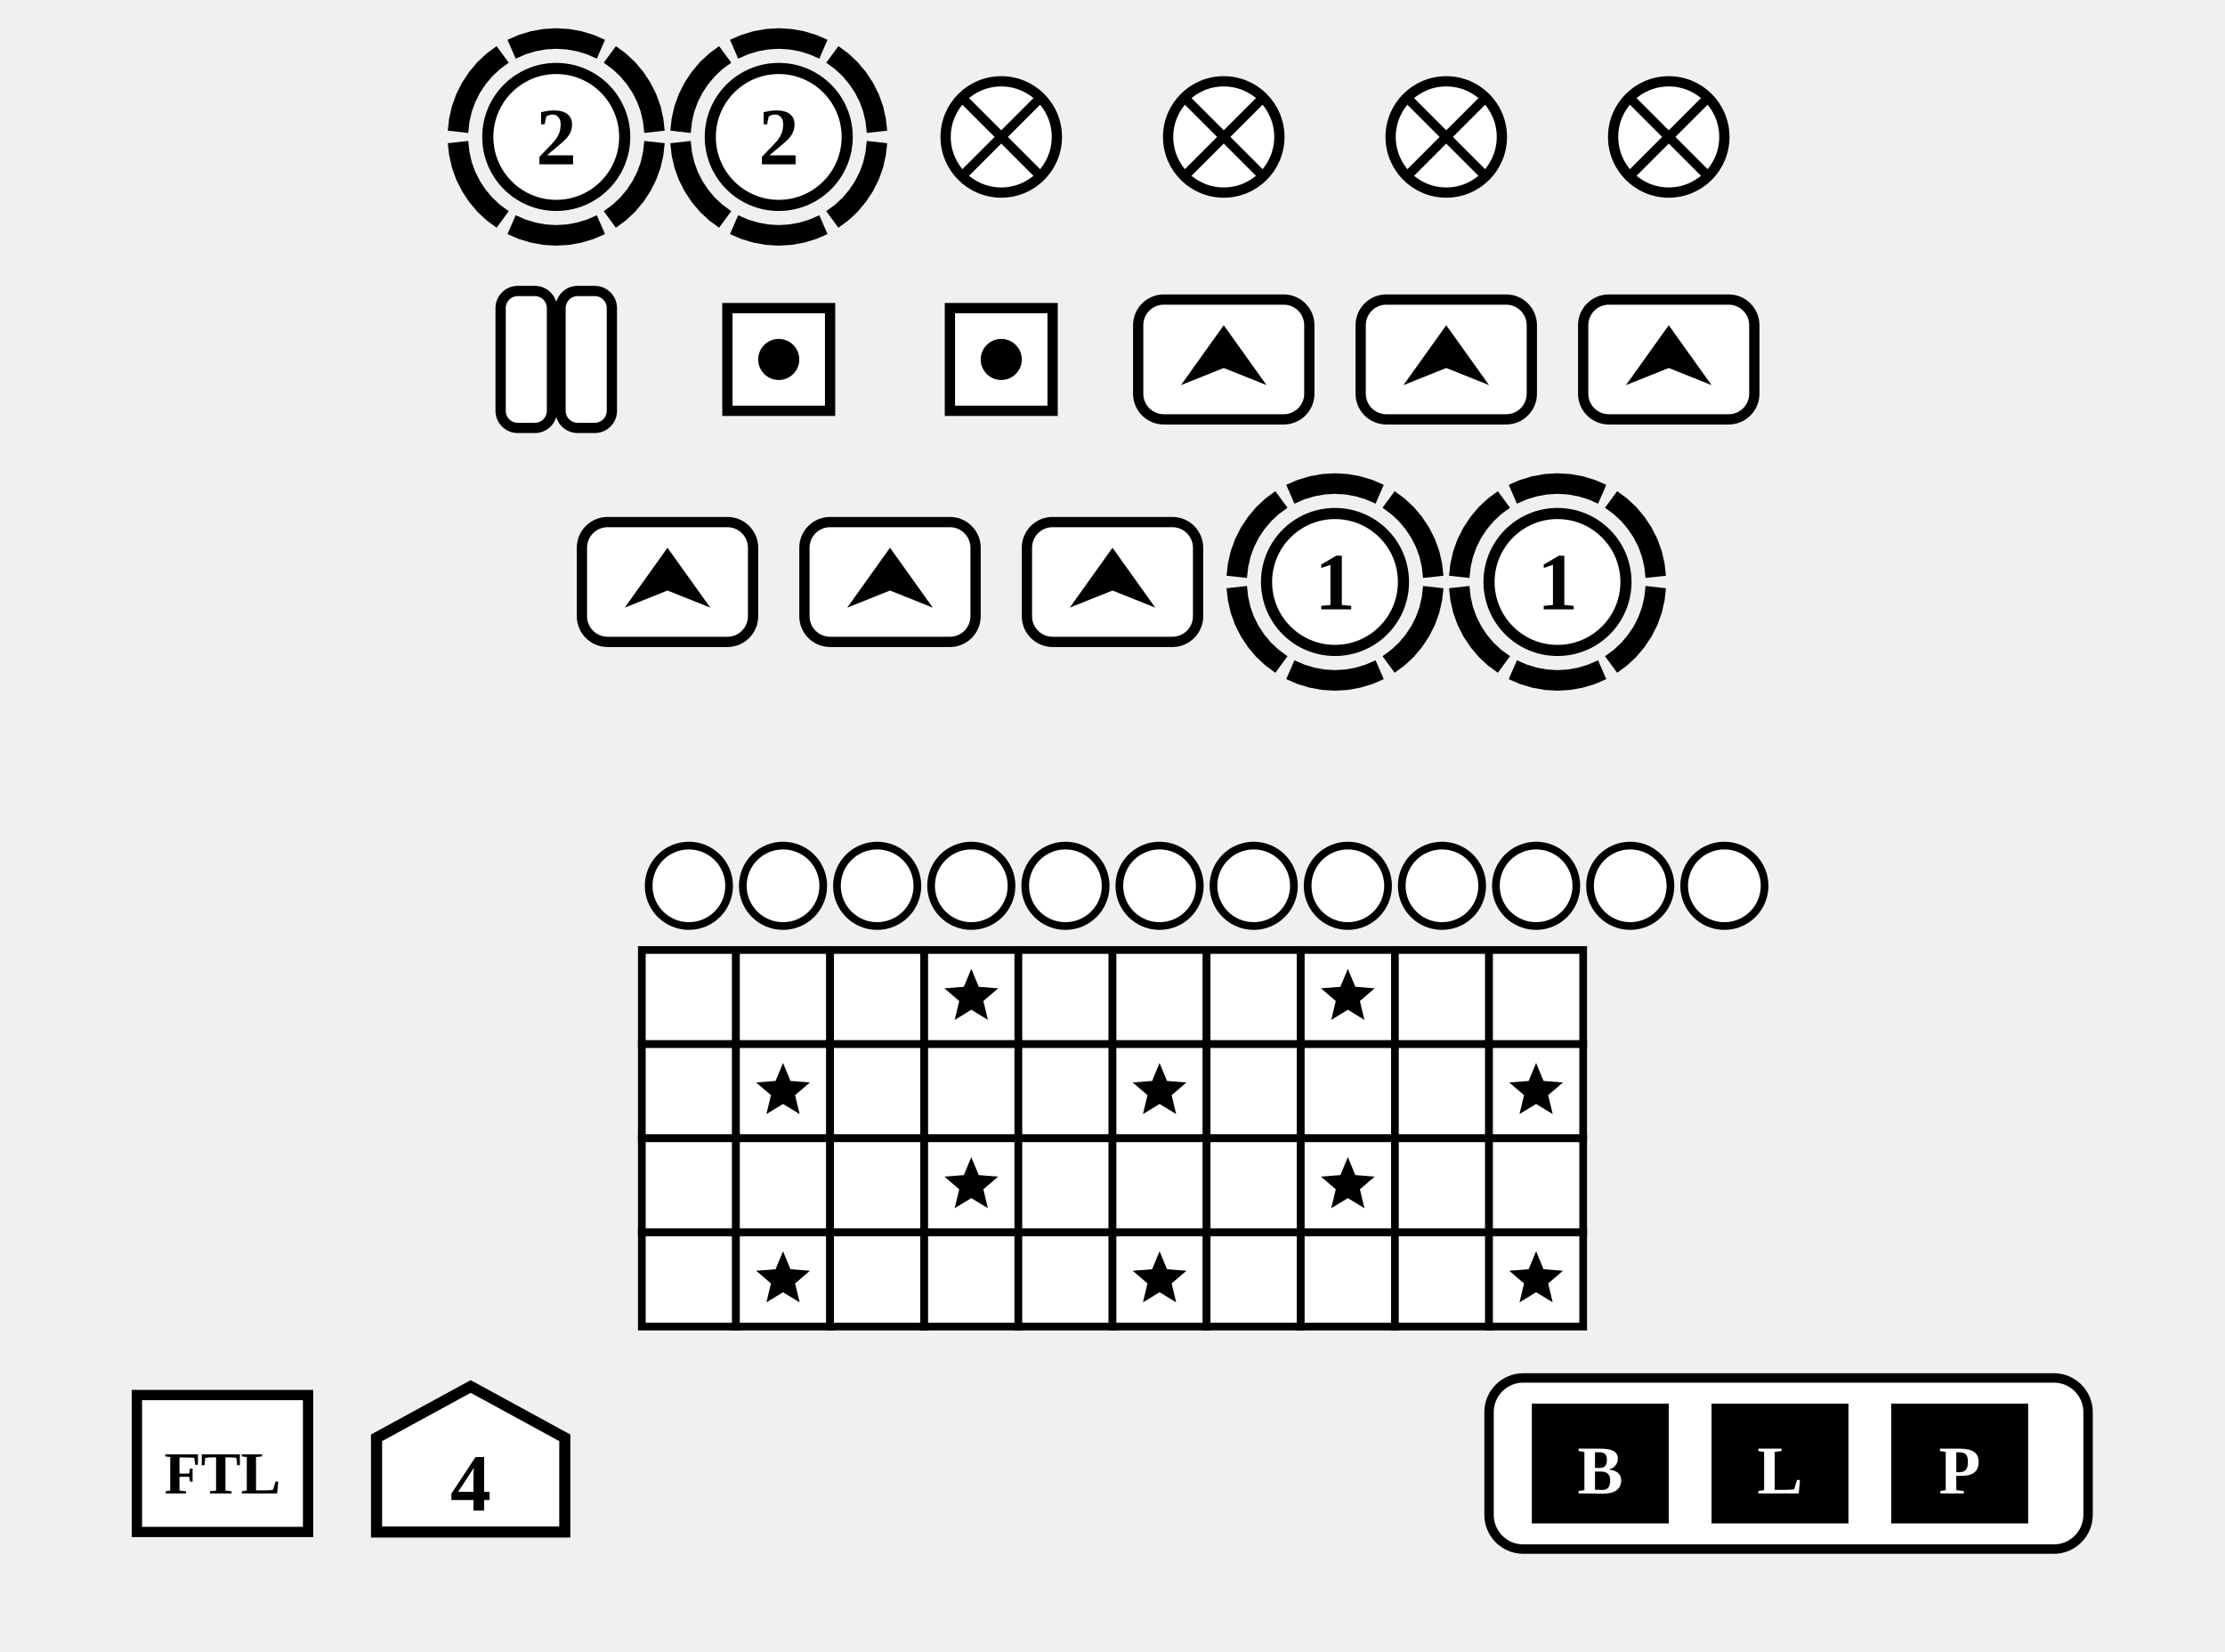
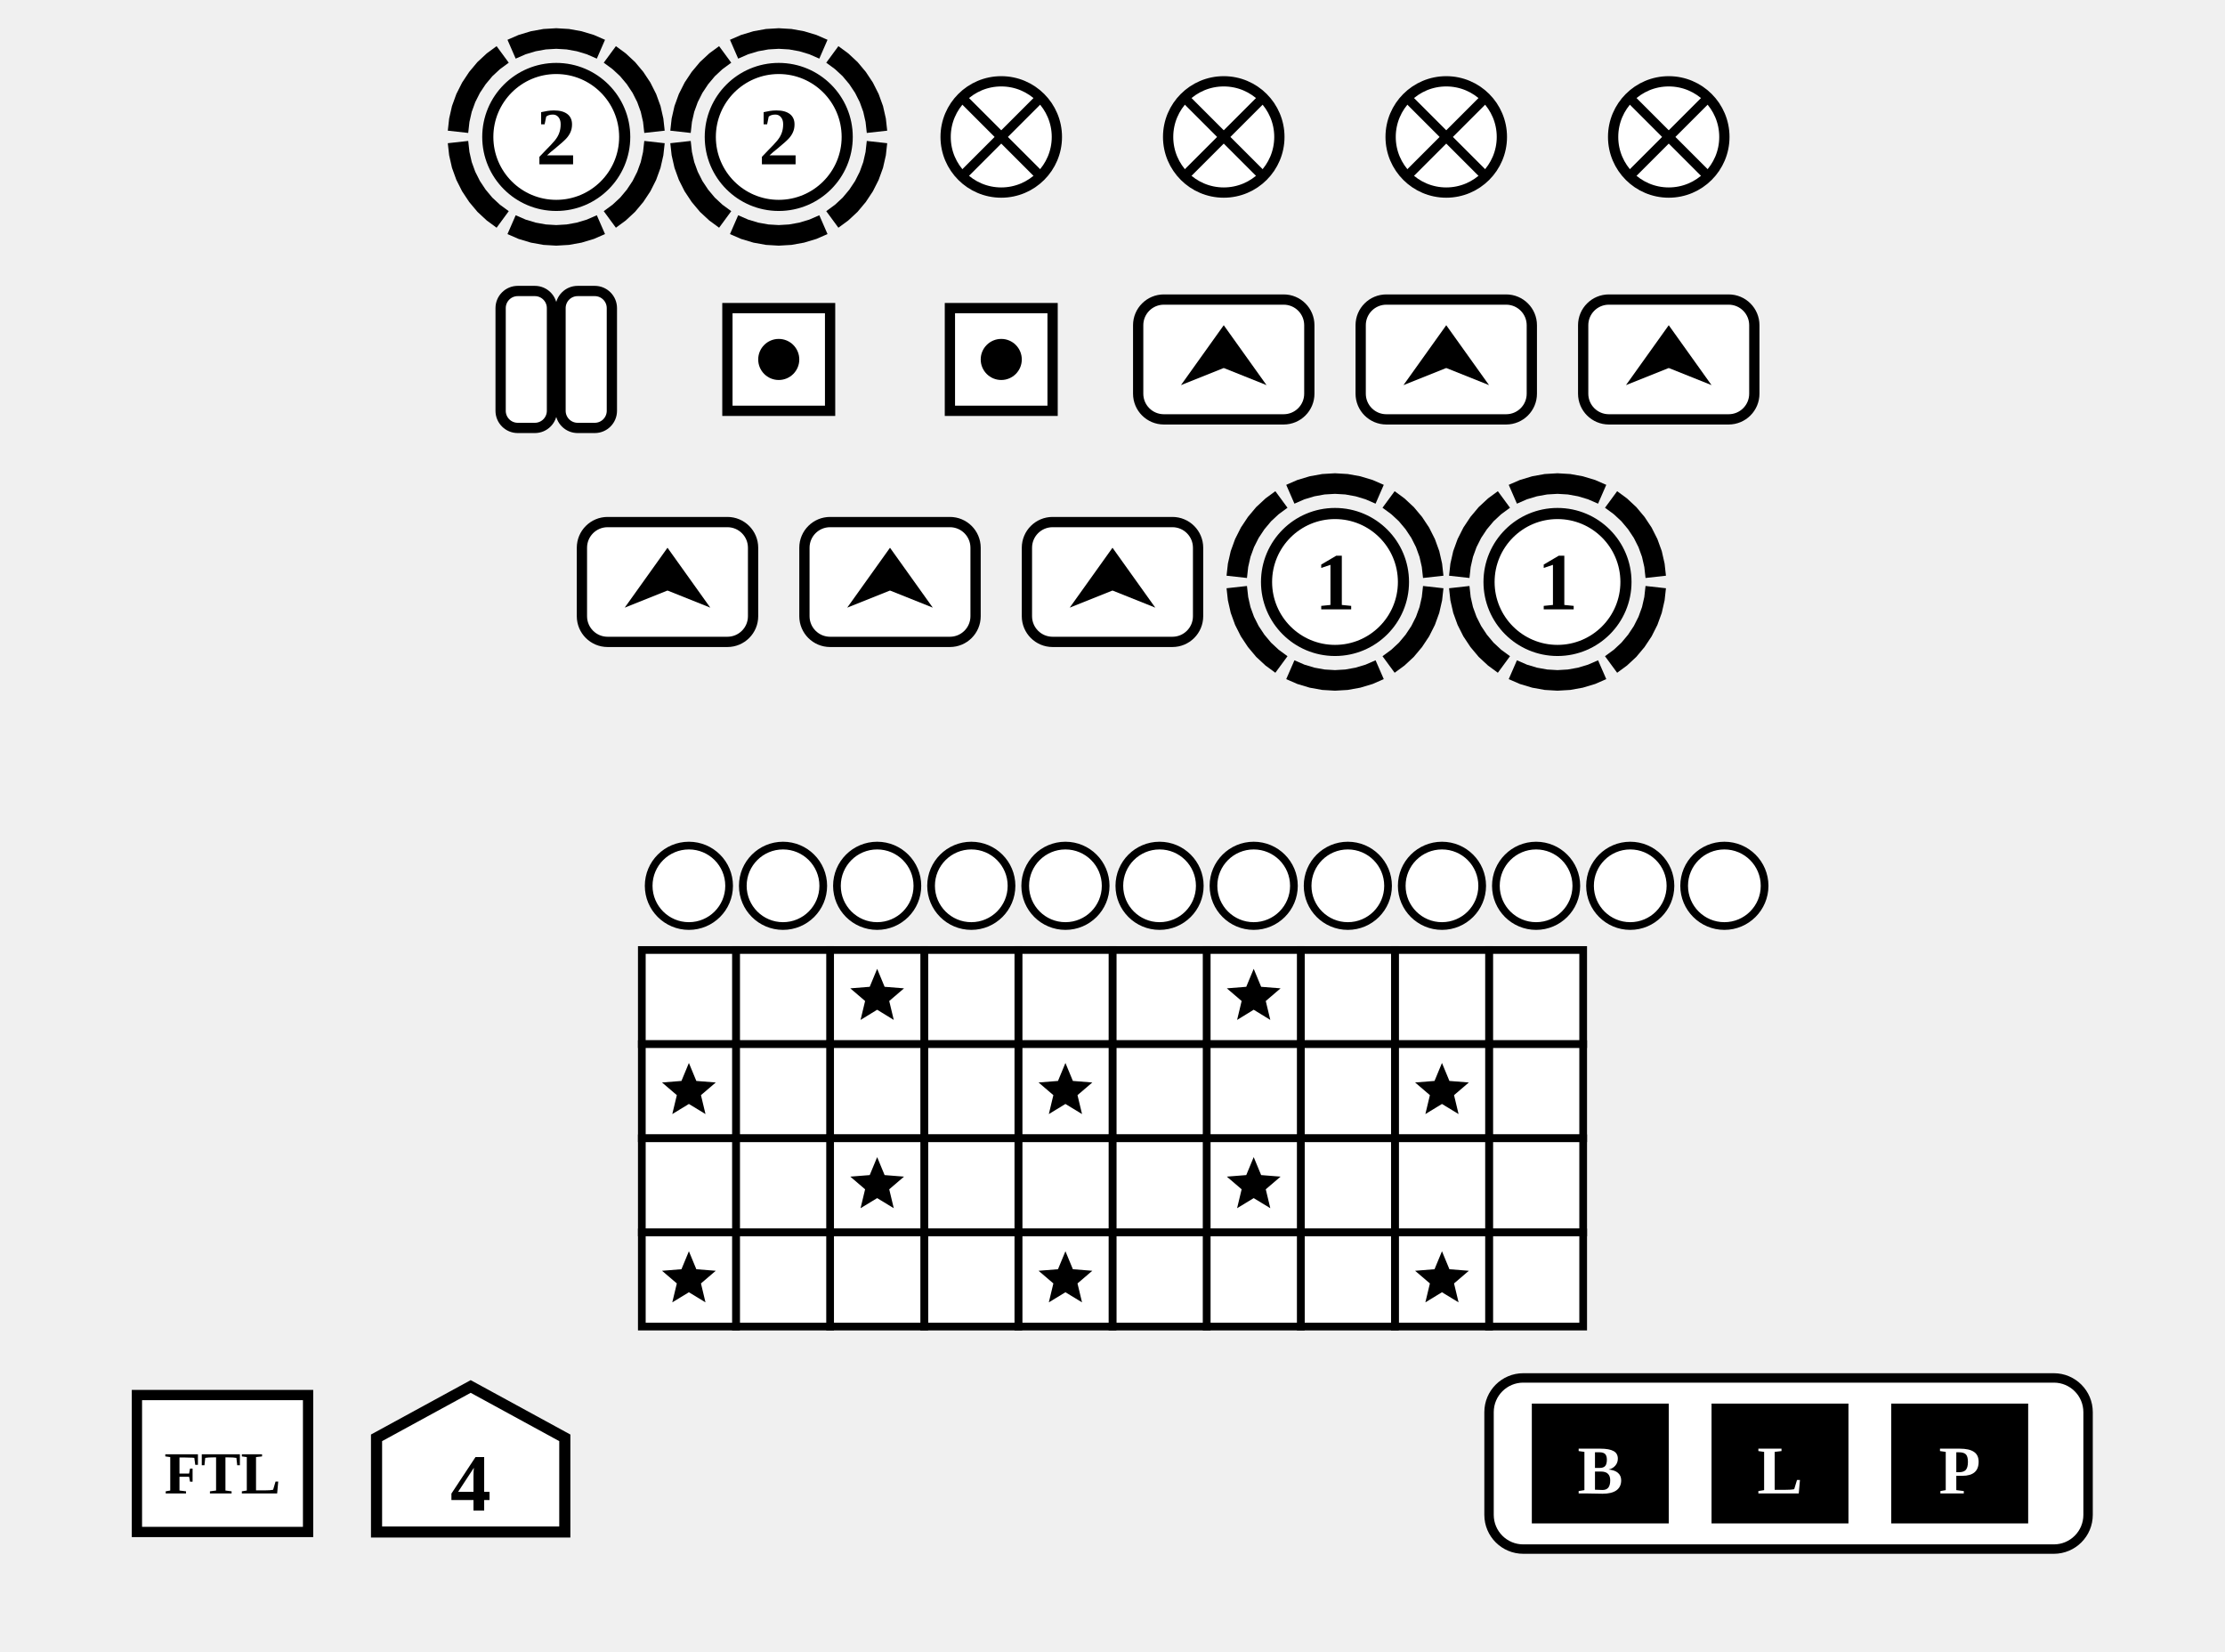
<svg xmlns="http://www.w3.org/2000/svg" viewBox="0 0 260 193" class="ssd">
  <circle cx="65" cy="16" r="8" fill="white" stroke="black" stroke-width="1.3" data-ref="system:s3" />
  <text x="65" y="19.2" font-size="9.5" text-anchor="middle" fill="black" font-weight="700" data-ref="system:s3">2</text>
  <path d="M59.78 5.75 L61.02 5.21 L62.32 4.82 L63.65 4.58 L65 4.5 L66.35 4.58 L67.68 4.82 L68.98 5.21 L70.22 5.75" fill="none" stroke="black" stroke-width="2.4" data-ref="system:s3" />
  <path d="M71.26 6.36 L72.35 7.16 L73.34 8.08 L74.21 9.12 L74.96 10.25 L75.57 11.46 L76.03 12.73 L76.33 14.05 L76.48 15.4" fill="none" stroke="black" stroke-width="2.4" data-ref="system:s3" />
  <path d="M76.48 16.6 L76.33 17.95 L76.03 19.27 L75.57 20.54 L74.96 21.75 L74.21 22.88 L73.34 23.92 L72.35 24.84 L71.26 25.64" fill="none" stroke="black" stroke-width="2.4" data-ref="system:s3" />
  <path d="M70.22 26.25 L68.98 26.79 L67.68 27.18 L66.35 27.42 L65 27.5 L63.65 27.42 L62.32 27.18 L61.02 26.79 L59.78 26.25" fill="none" stroke="black" stroke-width="2.4" data-ref="system:s3" />
  <path d="M58.74 25.64 L57.65 24.84 L56.66 23.92 L55.79 22.88 L55.04 21.75 L54.43 20.54 L53.97 19.27 L53.67 17.95 L53.52 16.6" fill="none" stroke="black" stroke-width="2.4" data-ref="system:s3" />
  <path d="M53.52 15.4 L53.67 14.05 L53.97 12.73 L54.43 11.46 L55.04 10.25 L55.79 9.12 L56.66 8.08 L57.65 7.16 L58.74 6.36" fill="none" stroke="black" stroke-width="2.4" data-ref="system:s3" />
  <circle cx="91" cy="16" r="8" fill="white" stroke="black" stroke-width="1.3" data-ref="system:s4" />
  <text x="91" y="19.2" font-size="9.5" text-anchor="middle" fill="black" font-weight="700" data-ref="system:s4">2</text>
  <path d="M85.78 5.75 L87.02 5.21 L88.32 4.82 L89.65 4.58 L91 4.5 L92.35 4.58 L93.68 4.82 L94.98 5.21 L96.22 5.75" fill="none" stroke="black" stroke-width="2.4" data-ref="system:s4" />
  <path d="M97.26 6.36 L98.35 7.16 L99.34 8.08 L100.21 9.12 L100.96 10.25 L101.57 11.46 L102.03 12.73 L102.33 14.05 L102.48 15.4" fill="none" stroke="black" stroke-width="2.4" data-ref="system:s4" />
  <path d="M102.48 16.6 L102.33 17.95 L102.03 19.27 L101.57 20.54 L100.96 21.75 L100.21 22.88 L99.34 23.92 L98.35 24.84 L97.26 25.64" fill="none" stroke="black" stroke-width="2.4" data-ref="system:s4" />
  <path d="M96.22 26.25 L94.98 26.79 L93.68 27.18 L92.35 27.42 L91 27.5 L89.65 27.42 L88.32 27.18 L87.02 26.79 L85.78 26.25" fill="none" stroke="black" stroke-width="2.4" data-ref="system:s4" />
  <path d="M84.74 25.64 L83.65 24.84 L82.66 23.92 L81.79 22.88 L81.04 21.75 L80.43 20.54 L79.97 19.27 L79.67 17.95 L79.52 16.6" fill="none" stroke="black" stroke-width="2.4" data-ref="system:s4" />
  <path d="M79.52 15.4 L79.67 14.05 L79.97 12.73 L80.43 11.46 L81.04 10.25 L81.79 9.12 L82.66 8.08 L83.65 7.16 L84.74 6.36" fill="none" stroke="black" stroke-width="2.4" data-ref="system:s4" />
  <circle cx="117" cy="16" r="6.5" fill="white" stroke="black" stroke-width="1.2" data-ref="system:s5" />
  <path d="M112.5 11.5 L121.5 20.5 M121.5 11.5 L112.5 20.5" fill="none" stroke="black" stroke-width="1.1" data-ref="system:s5" />
  <circle cx="143" cy="16" r="6.5" fill="white" stroke="black" stroke-width="1.2" data-ref="system:s6" />
  <path d="M138.5 11.5 L147.5 20.5 M147.5 11.5 L138.5 20.5" fill="none" stroke="black" stroke-width="1.1" data-ref="system:s6" />
  <circle cx="169" cy="16" r="6.5" fill="white" stroke="black" stroke-width="1.2" data-ref="system:s7" />
  <path d="M164.5 11.5 L173.5 20.5 M173.5 11.5 L164.5 20.5" fill="none" stroke="black" stroke-width="1.1" data-ref="system:s7" />
  <circle cx="195" cy="16" r="6.5" fill="white" stroke="black" stroke-width="1.2" data-ref="system:s8" />
  <path d="M190.5 11.5 L199.5 20.5 M199.5 11.5 L190.5 20.5" fill="none" stroke="black" stroke-width="1.1" data-ref="system:s8" />
  <rect x="58.5" y="34" width="6" height="16" rx="2" fill="white" stroke="black" stroke-width="1.2" data-ref="system:s9" />
  <rect x="65.5" y="34" width="6" height="16" rx="2" fill="white" stroke="black" stroke-width="1.2" data-ref="system:s9" />
  <rect x="85" y="36" width="12" height="12" fill="white" stroke="black" stroke-width="1.2" data-ref="system:s10" />
  <circle cx="91" cy="42" r="2.4" fill="black" stroke="none" stroke-width="0" data-ref="system:s10" />
  <rect x="111" y="36" width="12" height="12" fill="white" stroke="black" stroke-width="1.2" data-ref="system:s11" />
  <circle cx="117" cy="42" r="2.4" fill="black" stroke="none" stroke-width="0" data-ref="system:s11" />
  <rect x="133" y="35" width="20" height="14" rx="3" fill="white" stroke="black" stroke-width="1.2" data-ref="system:s12" />
  <path d="M138 45 L143 38 L148 45 L143 43 Z" fill="black" stroke="none" stroke-width="0" data-ref="system:s12" />
  <rect x="159" y="35" width="20" height="14" rx="3" fill="white" stroke="black" stroke-width="1.2" data-ref="system:s13" />
  <path d="M164 45 L169 38 L174 45 L169 43 Z" fill="black" stroke="none" stroke-width="0" data-ref="system:s13" />
  <rect x="185" y="35" width="20" height="14" rx="3" fill="white" stroke="black" stroke-width="1.2" data-ref="system:s14" />
  <path d="M190 45 L195 38 L200 45 L195 43 Z" fill="black" stroke="none" stroke-width="0" data-ref="system:s14" />
  <rect x="68" y="61" width="20" height="14" rx="3" fill="white" stroke="black" stroke-width="1.2" data-ref="system:s15" />
  <path d="M73 71 L78 64 L83 71 L78 69 Z" fill="black" stroke="none" stroke-width="0" data-ref="system:s15" />
  <rect x="94" y="61" width="20" height="14" rx="3" fill="white" stroke="black" stroke-width="1.2" data-ref="system:s16" />
  <path d="M99 71 L104 64 L109 71 L104 69 Z" fill="black" stroke="none" stroke-width="0" data-ref="system:s16" />
  <rect x="120" y="61" width="20" height="14" rx="3" fill="white" stroke="black" stroke-width="1.2" data-ref="system:s17" />
  <path d="M125 71 L130 64 L135 71 L130 69 Z" fill="black" stroke="none" stroke-width="0" data-ref="system:s17" />
  <circle cx="156" cy="68" r="8" fill="white" stroke="black" stroke-width="1.3" data-ref="system:s1" />
  <text x="156" y="71.2" font-size="9.5" text-anchor="middle" fill="black" font-weight="700" data-ref="system:s1">1</text>
  <path d="M150.78 57.75 L152.02 57.21 L153.32 56.82 L154.65 56.58 L156 56.5 L157.35 56.58 L158.68 56.82 L159.98 57.21 L161.22 57.75" fill="none" stroke="black" stroke-width="2.4" data-ref="system:s1" />
  <path d="M162.26 58.36 L163.35 59.16 L164.34 60.08 L165.21 61.12 L165.96 62.25 L166.57 63.46 L167.03 64.73 L167.33 66.05 L167.48 67.4" fill="none" stroke="black" stroke-width="2.4" data-ref="system:s1" />
  <path d="M167.48 68.6 L167.33 69.95 L167.03 71.27 L166.57 72.54 L165.96 73.75 L165.21 74.88 L164.34 75.92 L163.35 76.84 L162.26 77.64" fill="none" stroke="black" stroke-width="2.4" data-ref="system:s1" />
  <path d="M161.22 78.25 L159.98 78.79 L158.68 79.18 L157.35 79.42 L156 79.5 L154.65 79.42 L153.32 79.18 L152.02 78.79 L150.78 78.25" fill="none" stroke="black" stroke-width="2.4" data-ref="system:s1" />
  <path d="M149.74 77.64 L148.65 76.84 L147.66 75.92 L146.79 74.88 L146.04 73.75 L145.43 72.54 L144.97 71.27 L144.67 69.95 L144.52 68.6" fill="none" stroke="black" stroke-width="2.4" data-ref="system:s1" />
  <path d="M144.52 67.4 L144.67 66.05 L144.97 64.73 L145.43 63.46 L146.04 62.25 L146.79 61.12 L147.66 60.08 L148.65 59.16 L149.74 58.36" fill="none" stroke="black" stroke-width="2.4" data-ref="system:s1" />
  <circle cx="182" cy="68" r="8" fill="white" stroke="black" stroke-width="1.3" data-ref="system:s2" />
  <text x="182" y="71.2" font-size="9.5" text-anchor="middle" fill="black" font-weight="700" data-ref="system:s2">1</text>
  <path d="M176.78 57.75 L178.02 57.21 L179.32 56.82 L180.65 56.58 L182 56.5 L183.35 56.58 L184.68 56.82 L185.98 57.21 L187.22 57.75" fill="none" stroke="black" stroke-width="2.4" data-ref="system:s2" />
  <path d="M188.26 58.36 L189.35 59.16 L190.34 60.08 L191.21 61.12 L191.96 62.25 L192.57 63.46 L193.03 64.73 L193.33 66.05 L193.48 67.4" fill="none" stroke="black" stroke-width="2.4" data-ref="system:s2" />
  <path d="M193.48 68.6 L193.33 69.95 L193.03 71.27 L192.57 72.54 L191.96 73.75 L191.21 74.88 L190.34 75.92 L189.35 76.84 L188.26 77.64" fill="none" stroke="black" stroke-width="2.4" data-ref="system:s2" />
  <path d="M187.22 78.25 L185.98 78.79 L184.68 79.18 L183.35 79.42 L182 79.5 L180.65 79.42 L179.32 79.18 L178.02 78.79 L176.78 78.25" fill="none" stroke="black" stroke-width="2.4" data-ref="system:s2" />
  <path d="M175.74 77.64 L174.65 76.84 L173.66 75.92 L172.79 74.88 L172.04 73.75 L171.43 72.54 L170.97 71.27 L170.67 69.95 L170.52 68.6" fill="none" stroke="black" stroke-width="2.4" data-ref="system:s2" />
  <path d="M170.52 67.4 L170.67 66.05 L170.97 64.73 L171.43 63.46 L172.04 62.25 L172.79 61.12 L173.66 60.08 L174.65 59.16 L175.74 58.36" fill="none" stroke="black" stroke-width="2.4" data-ref="system:s2" />
-   <circle cx="80.5" cy="103.5" r="4.7" fill="white" stroke="black" stroke-width="0.9" data-ref="armour:1" />
-   <circle cx="91.5" cy="103.5" r="4.7" fill="white" stroke="black" stroke-width="0.9" data-ref="armour:2" />
-   <circle cx="102.5" cy="103.5" r="4.7" fill="white" stroke="black" stroke-width="0.9" data-ref="armour:3" />
-   <circle cx="113.5" cy="103.5" r="4.7" fill="white" stroke="black" stroke-width="0.9" data-ref="armour:4" />
-   <circle cx="124.5" cy="103.5" r="4.7" fill="white" stroke="black" stroke-width="0.9" data-ref="armour:5" />
-   <circle cx="135.5" cy="103.5" r="4.7" fill="white" stroke="black" stroke-width="0.9" data-ref="armour:6" />
-   <circle cx="146.5" cy="103.5" r="4.7" fill="white" stroke="black" stroke-width="0.9" data-ref="armour:7" />
-   <circle cx="157.5" cy="103.5" r="4.7" fill="white" stroke="black" stroke-width="0.9" data-ref="armour:8" />
-   <circle cx="168.5" cy="103.5" r="4.7" fill="white" stroke="black" stroke-width="0.9" data-ref="armour:9" />
-   <circle cx="179.5" cy="103.5" r="4.7" fill="white" stroke="black" stroke-width="0.9" data-ref="armour:10" />
-   <circle cx="190.5" cy="103.5" r="4.7" fill="white" stroke="black" stroke-width="0.9" data-ref="armour:11" />
-   <circle cx="201.5" cy="103.5" r="4.7" fill="white" stroke="black" stroke-width="0.9" data-ref="armour:12" />
-   <rect x="75" y="111" width="11" height="11" fill="white" stroke="black" stroke-width="0.9" data-ref="hull:1" />
-   <rect x="86" y="111" width="11" height="11" fill="white" stroke="black" stroke-width="0.9" data-ref="hull:2" />
-   <rect x="97" y="111" width="11" height="11" fill="white" stroke="black" stroke-width="0.9" data-ref="hull:3" />
-   <rect x="108" y="111" width="11" height="11" fill="white" stroke="black" stroke-width="0.9" data-ref="hull:4" />
-   <path d="M113.5 113.2L114.37 115.3L116.64 115.48L114.91 116.96L115.44 119.17L113.5 117.98L111.56 119.17L112.09 116.96L110.36 115.48L112.63 115.3Z" fill="black" stroke="none" stroke-width="0" />
-   <rect x="119" y="111" width="11" height="11" fill="white" stroke="black" stroke-width="0.9" data-ref="hull:5" />
-   <rect x="130" y="111" width="11" height="11" fill="white" stroke="black" stroke-width="0.9" data-ref="hull:6" />
-   <rect x="141" y="111" width="11" height="11" fill="white" stroke="black" stroke-width="0.9" data-ref="hull:7" />
-   <rect x="152" y="111" width="11" height="11" fill="white" stroke="black" stroke-width="0.9" data-ref="hull:8" />
-   <path d="M157.5 113.2L158.37 115.3L160.64 115.48L158.91 116.96L159.44 119.17L157.5 117.98L155.56 119.17L156.09 116.96L154.36 115.48L156.63 115.3Z" fill="black" stroke="none" stroke-width="0" />
-   <rect x="163" y="111" width="11" height="11" fill="white" stroke="black" stroke-width="0.9" data-ref="hull:9" />
-   <rect x="174" y="111" width="11" height="11" fill="white" stroke="black" stroke-width="0.9" data-ref="hull:10" />
-   <rect x="75" y="122" width="11" height="11" fill="white" stroke="black" stroke-width="0.9" data-ref="hull:11" />
-   <rect x="86" y="122" width="11" height="11" fill="white" stroke="black" stroke-width="0.9" data-ref="hull:12" />
-   <path d="M91.5 124.2L92.37 126.3L94.64 126.48L92.91 127.96L93.44 130.17L91.5 128.99L89.56 130.17L90.09 127.96L88.36 126.48L90.63 126.3Z" fill="black" stroke="none" stroke-width="0" />
-   <rect x="97" y="122" width="11" height="11" fill="white" stroke="black" stroke-width="0.9" data-ref="hull:13" />
-   <rect x="108" y="122" width="11" height="11" fill="white" stroke="black" stroke-width="0.9" data-ref="hull:14" />
-   <rect x="119" y="122" width="11" height="11" fill="white" stroke="black" stroke-width="0.9" data-ref="hull:15" />
-   <rect x="130" y="122" width="11" height="11" fill="white" stroke="black" stroke-width="0.9" data-ref="hull:16" />
-   <path d="M135.5 124.2L136.37 126.3L138.64 126.48L136.91 127.96L137.44 130.17L135.5 128.99L133.56 130.17L134.09 127.96L132.36 126.48L134.63 126.3Z" fill="black" stroke="none" stroke-width="0" />
-   <rect x="141" y="122" width="11" height="11" fill="white" stroke="black" stroke-width="0.9" data-ref="hull:17" />
-   <rect x="152" y="122" width="11" height="11" fill="white" stroke="black" stroke-width="0.9" data-ref="hull:18" />
-   <rect x="163" y="122" width="11" height="11" fill="white" stroke="black" stroke-width="0.9" data-ref="hull:19" />
-   <rect x="174" y="122" width="11" height="11" fill="white" stroke="black" stroke-width="0.9" data-ref="hull:20" />
-   <path d="M179.5 124.2L180.37 126.3L182.64 126.48L180.91 127.96L181.44 130.17L179.5 128.99L177.56 130.17L178.09 127.96L176.36 126.48L178.63 126.3Z" fill="black" stroke="none" stroke-width="0" />
-   <rect x="75" y="133" width="11" height="11" fill="white" stroke="black" stroke-width="0.9" data-ref="hull:21" />
-   <rect x="86" y="133" width="11" height="11" fill="white" stroke="black" stroke-width="0.9" data-ref="hull:22" />
-   <rect x="97" y="133" width="11" height="11" fill="white" stroke="black" stroke-width="0.9" data-ref="hull:23" />
-   <rect x="108" y="133" width="11" height="11" fill="white" stroke="black" stroke-width="0.9" data-ref="hull:24" />
-   <path d="M113.5 135.2L114.37 137.3L116.64 137.48L114.91 138.96L115.44 141.17L113.5 139.99L111.56 141.17L112.09 138.96L110.36 137.48L112.63 137.3Z" fill="black" stroke="none" stroke-width="0" />
-   <rect x="119" y="133" width="11" height="11" fill="white" stroke="black" stroke-width="0.9" data-ref="hull:25" />
-   <rect x="130" y="133" width="11" height="11" fill="white" stroke="black" stroke-width="0.9" data-ref="hull:26" />
-   <rect x="141" y="133" width="11" height="11" fill="white" stroke="black" stroke-width="0.9" data-ref="hull:27" />
-   <rect x="152" y="133" width="11" height="11" fill="white" stroke="black" stroke-width="0.9" data-ref="hull:28" />
-   <path d="M157.5 135.2L158.37 137.3L160.64 137.48L158.91 138.96L159.44 141.17L157.5 139.99L155.56 141.17L156.09 138.96L154.36 137.48L156.63 137.3Z" fill="black" stroke="none" stroke-width="0" />
-   <rect x="163" y="133" width="11" height="11" fill="white" stroke="black" stroke-width="0.9" data-ref="hull:29" />
-   <rect x="174" y="133" width="11" height="11" fill="white" stroke="black" stroke-width="0.9" data-ref="hull:30" />
-   <rect x="75" y="144" width="11" height="11" fill="white" stroke="black" stroke-width="0.9" data-ref="hull:31" />
-   <rect x="86" y="144" width="11" height="11" fill="white" stroke="black" stroke-width="0.9" data-ref="hull:32" />
-   <path d="M91.5 146.2L92.37 148.3L94.64 148.48L92.91 149.96L93.44 152.17L91.5 150.99L89.56 152.17L90.09 149.96L88.36 148.48L90.63 148.3Z" fill="black" stroke="none" stroke-width="0" />
-   <rect x="97" y="144" width="11" height="11" fill="white" stroke="black" stroke-width="0.9" data-ref="hull:33" />
-   <rect x="108" y="144" width="11" height="11" fill="white" stroke="black" stroke-width="0.9" data-ref="hull:34" />
-   <rect x="119" y="144" width="11" height="11" fill="white" stroke="black" stroke-width="0.9" data-ref="hull:35" />
-   <rect x="130" y="144" width="11" height="11" fill="white" stroke="black" stroke-width="0.9" data-ref="hull:36" />
-   <path d="M135.5 146.2L136.37 148.3L138.64 148.48L136.91 149.96L137.44 152.17L135.5 150.99L133.56 152.17L134.09 149.96L132.36 148.48L134.63 148.3Z" fill="black" stroke="none" stroke-width="0" />
-   <rect x="141" y="144" width="11" height="11" fill="white" stroke="black" stroke-width="0.9" data-ref="hull:37" />
-   <rect x="152" y="144" width="11" height="11" fill="white" stroke="black" stroke-width="0.9" data-ref="hull:38" />
-   <rect x="163" y="144" width="11" height="11" fill="white" stroke="black" stroke-width="0.9" data-ref="hull:39" />
-   <rect x="174" y="144" width="11" height="11" fill="white" stroke="black" stroke-width="0.9" data-ref="hull:40" />
-   <path d="M179.5 146.2L180.37 148.3L182.64 148.48L180.91 149.96L181.44 152.17L179.5 150.99L177.56 152.17L178.09 149.96L176.36 148.48L178.63 148.3Z" fill="black" stroke="none" stroke-width="0" />
+   <circle cx="201.5" cy="103.5" r="4.7" fill="white" stroke="black" stroke-width="0.9" data-ref="armour:1" />
+   <circle cx="190.5" cy="103.5" r="4.7" fill="white" stroke="black" stroke-width="0.9" data-ref="armour:2" />
+   <circle cx="179.5" cy="103.5" r="4.7" fill="white" stroke="black" stroke-width="0.9" data-ref="armour:3" />
+   <circle cx="168.5" cy="103.5" r="4.7" fill="white" stroke="black" stroke-width="0.9" data-ref="armour:4" />
+   <circle cx="157.5" cy="103.5" r="4.7" fill="white" stroke="black" stroke-width="0.9" data-ref="armour:5" />
+   <circle cx="146.5" cy="103.5" r="4.7" fill="white" stroke="black" stroke-width="0.9" data-ref="armour:6" />
+   <circle cx="135.5" cy="103.5" r="4.7" fill="white" stroke="black" stroke-width="0.9" data-ref="armour:7" />
+   <circle cx="124.5" cy="103.5" r="4.7" fill="white" stroke="black" stroke-width="0.9" data-ref="armour:8" />
+   <circle cx="113.5" cy="103.5" r="4.7" fill="white" stroke="black" stroke-width="0.9" data-ref="armour:9" />
+   <circle cx="102.5" cy="103.5" r="4.7" fill="white" stroke="black" stroke-width="0.9" data-ref="armour:10" />
+   <circle cx="91.5" cy="103.5" r="4.7" fill="white" stroke="black" stroke-width="0.9" data-ref="armour:11" />
+   <circle cx="80.5" cy="103.5" r="4.7" fill="white" stroke="black" stroke-width="0.9" data-ref="armour:12" />
+   <rect x="174" y="111" width="11" height="11" fill="white" stroke="black" stroke-width="0.9" data-ref="hull:1" />
+   <rect x="163" y="111" width="11" height="11" fill="white" stroke="black" stroke-width="0.9" data-ref="hull:2" />
+   <rect x="152" y="111" width="11" height="11" fill="white" stroke="black" stroke-width="0.9" data-ref="hull:3" />
+   <rect x="141" y="111" width="11" height="11" fill="white" stroke="black" stroke-width="0.9" data-ref="hull:4" />
+   <path d="M146.5 113.2L147.37 115.3L149.64 115.48L147.91 116.96L148.44 119.17L146.5 117.98L144.56 119.17L145.09 116.96L143.36 115.48L145.63 115.3Z" fill="black" stroke="none" stroke-width="0" />
+   <rect x="130" y="111" width="11" height="11" fill="white" stroke="black" stroke-width="0.9" data-ref="hull:5" />
+   <rect x="119" y="111" width="11" height="11" fill="white" stroke="black" stroke-width="0.9" data-ref="hull:6" />
+   <rect x="108" y="111" width="11" height="11" fill="white" stroke="black" stroke-width="0.9" data-ref="hull:7" />
+   <rect x="97" y="111" width="11" height="11" fill="white" stroke="black" stroke-width="0.9" data-ref="hull:8" />
+   <path d="M102.5 113.2L103.37 115.3L105.64 115.48L103.91 116.96L104.44 119.17L102.5 117.98L100.56 119.17L101.09 116.96L99.36 115.48L101.63 115.3Z" fill="black" stroke="none" stroke-width="0" />
+   <rect x="86" y="111" width="11" height="11" fill="white" stroke="black" stroke-width="0.9" data-ref="hull:9" />
+   <rect x="75" y="111" width="11" height="11" fill="white" stroke="black" stroke-width="0.9" data-ref="hull:10" />
+   <rect x="174" y="122" width="11" height="11" fill="white" stroke="black" stroke-width="0.9" data-ref="hull:11" />
+   <rect x="163" y="122" width="11" height="11" fill="white" stroke="black" stroke-width="0.9" data-ref="hull:12" />
+   <path d="M168.5 124.2L169.37 126.3L171.64 126.48L169.91 127.96L170.44 130.17L168.5 128.99L166.56 130.17L167.09 127.96L165.36 126.48L167.63 126.3Z" fill="black" stroke="none" stroke-width="0" />
+   <rect x="152" y="122" width="11" height="11" fill="white" stroke="black" stroke-width="0.9" data-ref="hull:13" />
+   <rect x="141" y="122" width="11" height="11" fill="white" stroke="black" stroke-width="0.9" data-ref="hull:14" />
+   <rect x="130" y="122" width="11" height="11" fill="white" stroke="black" stroke-width="0.9" data-ref="hull:15" />
+   <rect x="119" y="122" width="11" height="11" fill="white" stroke="black" stroke-width="0.9" data-ref="hull:16" />
+   <path d="M124.5 124.2L125.37 126.3L127.64 126.48L125.91 127.96L126.44 130.17L124.5 128.99L122.56 130.17L123.09 127.96L121.36 126.48L123.63 126.3Z" fill="black" stroke="none" stroke-width="0" />
+   <rect x="108" y="122" width="11" height="11" fill="white" stroke="black" stroke-width="0.9" data-ref="hull:17" />
+   <rect x="97" y="122" width="11" height="11" fill="white" stroke="black" stroke-width="0.9" data-ref="hull:18" />
+   <rect x="86" y="122" width="11" height="11" fill="white" stroke="black" stroke-width="0.9" data-ref="hull:19" />
+   <rect x="75" y="122" width="11" height="11" fill="white" stroke="black" stroke-width="0.9" data-ref="hull:20" />
+   <path d="M80.5 124.2L81.37 126.3L83.64 126.48L81.91 127.96L82.44 130.17L80.5 128.99L78.56 130.17L79.09 127.96L77.36 126.48L79.63 126.3Z" fill="black" stroke="none" stroke-width="0" />
+   <rect x="174" y="133" width="11" height="11" fill="white" stroke="black" stroke-width="0.9" data-ref="hull:21" />
+   <rect x="163" y="133" width="11" height="11" fill="white" stroke="black" stroke-width="0.9" data-ref="hull:22" />
+   <rect x="152" y="133" width="11" height="11" fill="white" stroke="black" stroke-width="0.9" data-ref="hull:23" />
+   <rect x="141" y="133" width="11" height="11" fill="white" stroke="black" stroke-width="0.9" data-ref="hull:24" />
+   <path d="M146.5 135.2L147.37 137.3L149.64 137.48L147.91 138.96L148.44 141.17L146.5 139.99L144.56 141.17L145.09 138.96L143.36 137.48L145.63 137.3Z" fill="black" stroke="none" stroke-width="0" />
+   <rect x="130" y="133" width="11" height="11" fill="white" stroke="black" stroke-width="0.9" data-ref="hull:25" />
+   <rect x="119" y="133" width="11" height="11" fill="white" stroke="black" stroke-width="0.9" data-ref="hull:26" />
+   <rect x="108" y="133" width="11" height="11" fill="white" stroke="black" stroke-width="0.9" data-ref="hull:27" />
+   <rect x="97" y="133" width="11" height="11" fill="white" stroke="black" stroke-width="0.9" data-ref="hull:28" />
+   <path d="M102.5 135.2L103.37 137.3L105.64 137.48L103.91 138.96L104.44 141.17L102.5 139.99L100.56 141.17L101.09 138.96L99.36 137.48L101.63 137.3Z" fill="black" stroke="none" stroke-width="0" />
+   <rect x="86" y="133" width="11" height="11" fill="white" stroke="black" stroke-width="0.9" data-ref="hull:29" />
+   <rect x="75" y="133" width="11" height="11" fill="white" stroke="black" stroke-width="0.9" data-ref="hull:30" />
+   <rect x="174" y="144" width="11" height="11" fill="white" stroke="black" stroke-width="0.9" data-ref="hull:31" />
+   <rect x="163" y="144" width="11" height="11" fill="white" stroke="black" stroke-width="0.9" data-ref="hull:32" />
+   <path d="M168.5 146.2L169.37 148.3L171.64 148.48L169.91 149.96L170.44 152.17L168.5 150.99L166.56 152.17L167.09 149.96L165.36 148.48L167.63 148.3Z" fill="black" stroke="none" stroke-width="0" />
+   <rect x="152" y="144" width="11" height="11" fill="white" stroke="black" stroke-width="0.9" data-ref="hull:33" />
+   <rect x="141" y="144" width="11" height="11" fill="white" stroke="black" stroke-width="0.9" data-ref="hull:34" />
+   <rect x="130" y="144" width="11" height="11" fill="white" stroke="black" stroke-width="0.9" data-ref="hull:35" />
+   <rect x="119" y="144" width="11" height="11" fill="white" stroke="black" stroke-width="0.9" data-ref="hull:36" />
+   <path d="M124.5 146.2L125.37 148.3L127.64 148.48L125.91 149.96L126.44 152.17L124.5 150.99L122.56 152.17L123.09 149.96L121.36 148.48L123.63 148.3Z" fill="black" stroke="none" stroke-width="0" />
+   <rect x="108" y="144" width="11" height="11" fill="white" stroke="black" stroke-width="0.9" data-ref="hull:37" />
+   <rect x="97" y="144" width="11" height="11" fill="white" stroke="black" stroke-width="0.9" data-ref="hull:38" />
+   <rect x="86" y="144" width="11" height="11" fill="white" stroke="black" stroke-width="0.9" data-ref="hull:39" />
+   <rect x="75" y="144" width="11" height="11" fill="white" stroke="black" stroke-width="0.9" data-ref="hull:40" />
+   <path d="M80.5 146.2L81.37 148.3L83.64 148.48L81.91 149.96L82.44 152.17L80.5 150.99L78.56 152.17L79.09 149.96L77.36 148.48L79.63 148.3Z" fill="black" stroke="none" stroke-width="0" />
  <rect x="16" y="163" width="20" height="16" fill="white" stroke="black" stroke-width="1.2" />
  <text x="26" y="174.5" font-size="7" text-anchor="middle" fill="black" font-weight="700">FTL</text>
  <path d="M44 179 L44 168 L55 162 L66 168 L66 179 Z" fill="white" stroke="black" stroke-width="1.3" />
  <text x="55" y="176.5" font-size="9.5" text-anchor="middle" fill="black" font-weight="700">4</text>
  <rect x="174" y="161" width="70" height="20" rx="4" fill="white" stroke="black" stroke-width="1.1" />
  <rect x="179" y="164" width="16" height="14" fill="black" stroke="none" stroke-width="0" />
  <text x="187" y="174.5" font-size="8" text-anchor="middle" fill="white" font-weight="700">B</text>
  <rect x="200" y="164" width="16" height="14" fill="black" stroke="none" stroke-width="0" />
  <text x="208" y="174.5" font-size="8" text-anchor="middle" fill="white" font-weight="700">L</text>
  <rect x="221" y="164" width="16" height="14" fill="black" stroke="none" stroke-width="0" />
  <text x="229" y="174.5" font-size="8" text-anchor="middle" fill="white" font-weight="700">P</text>
</svg>
